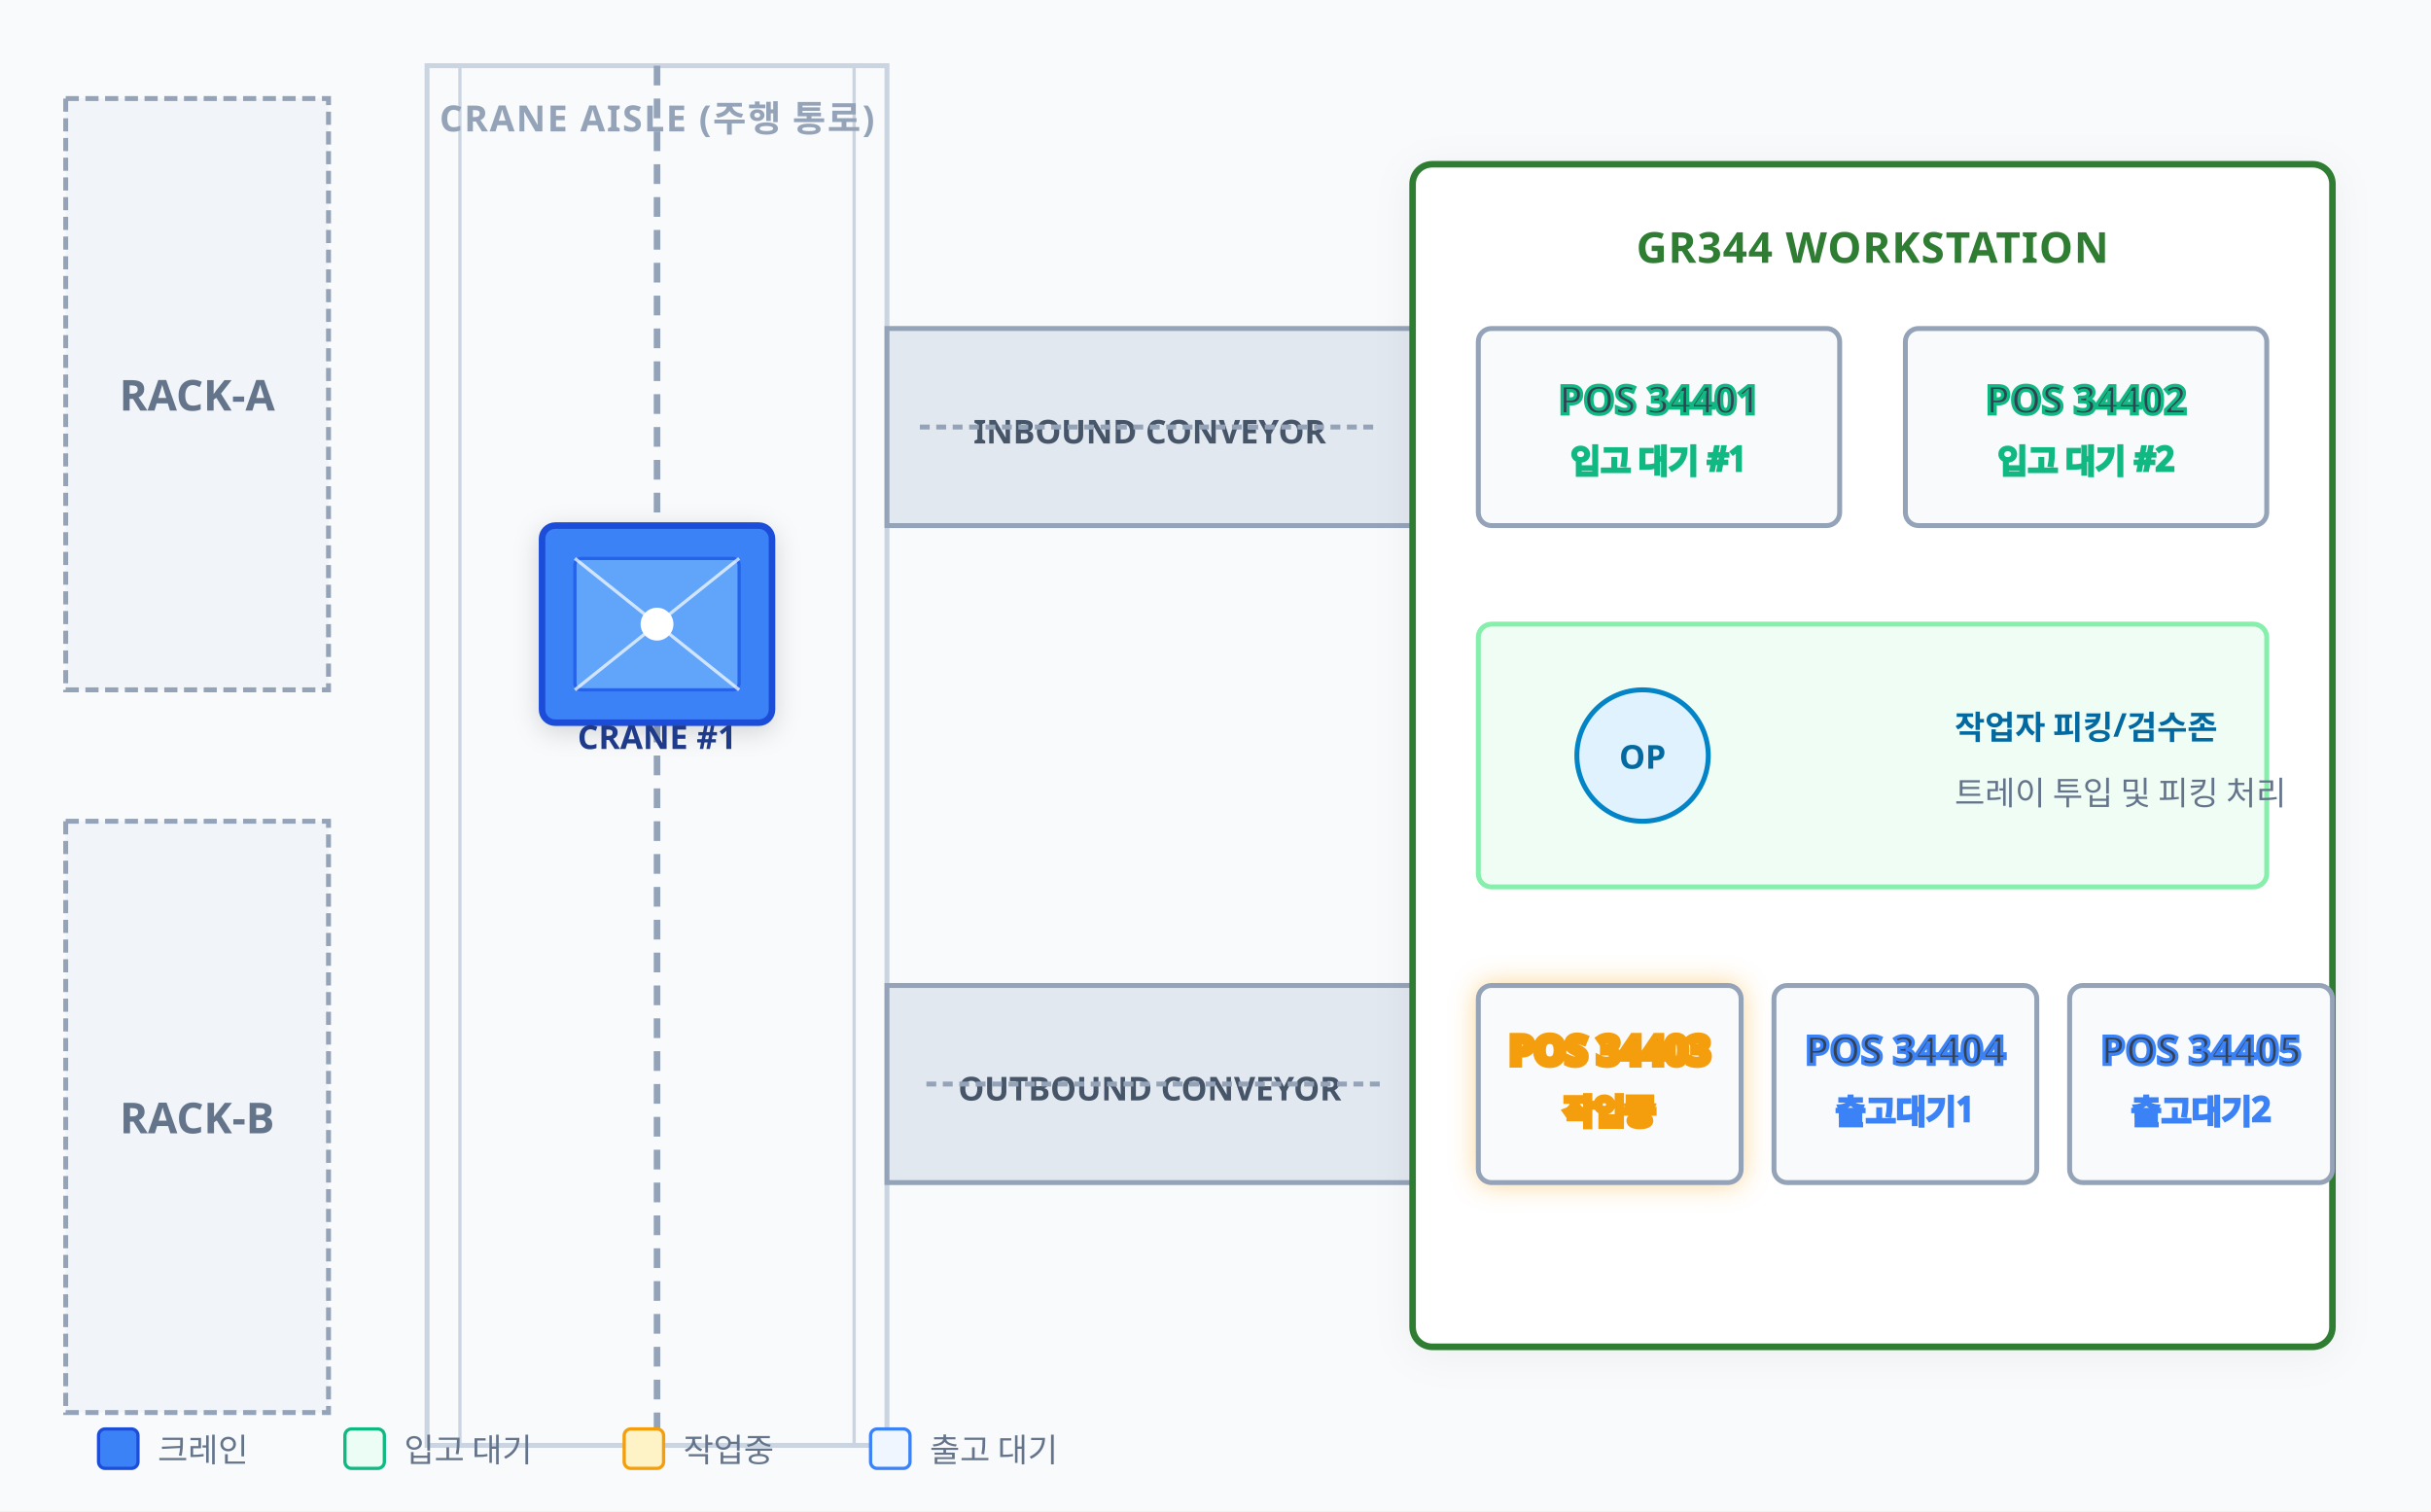
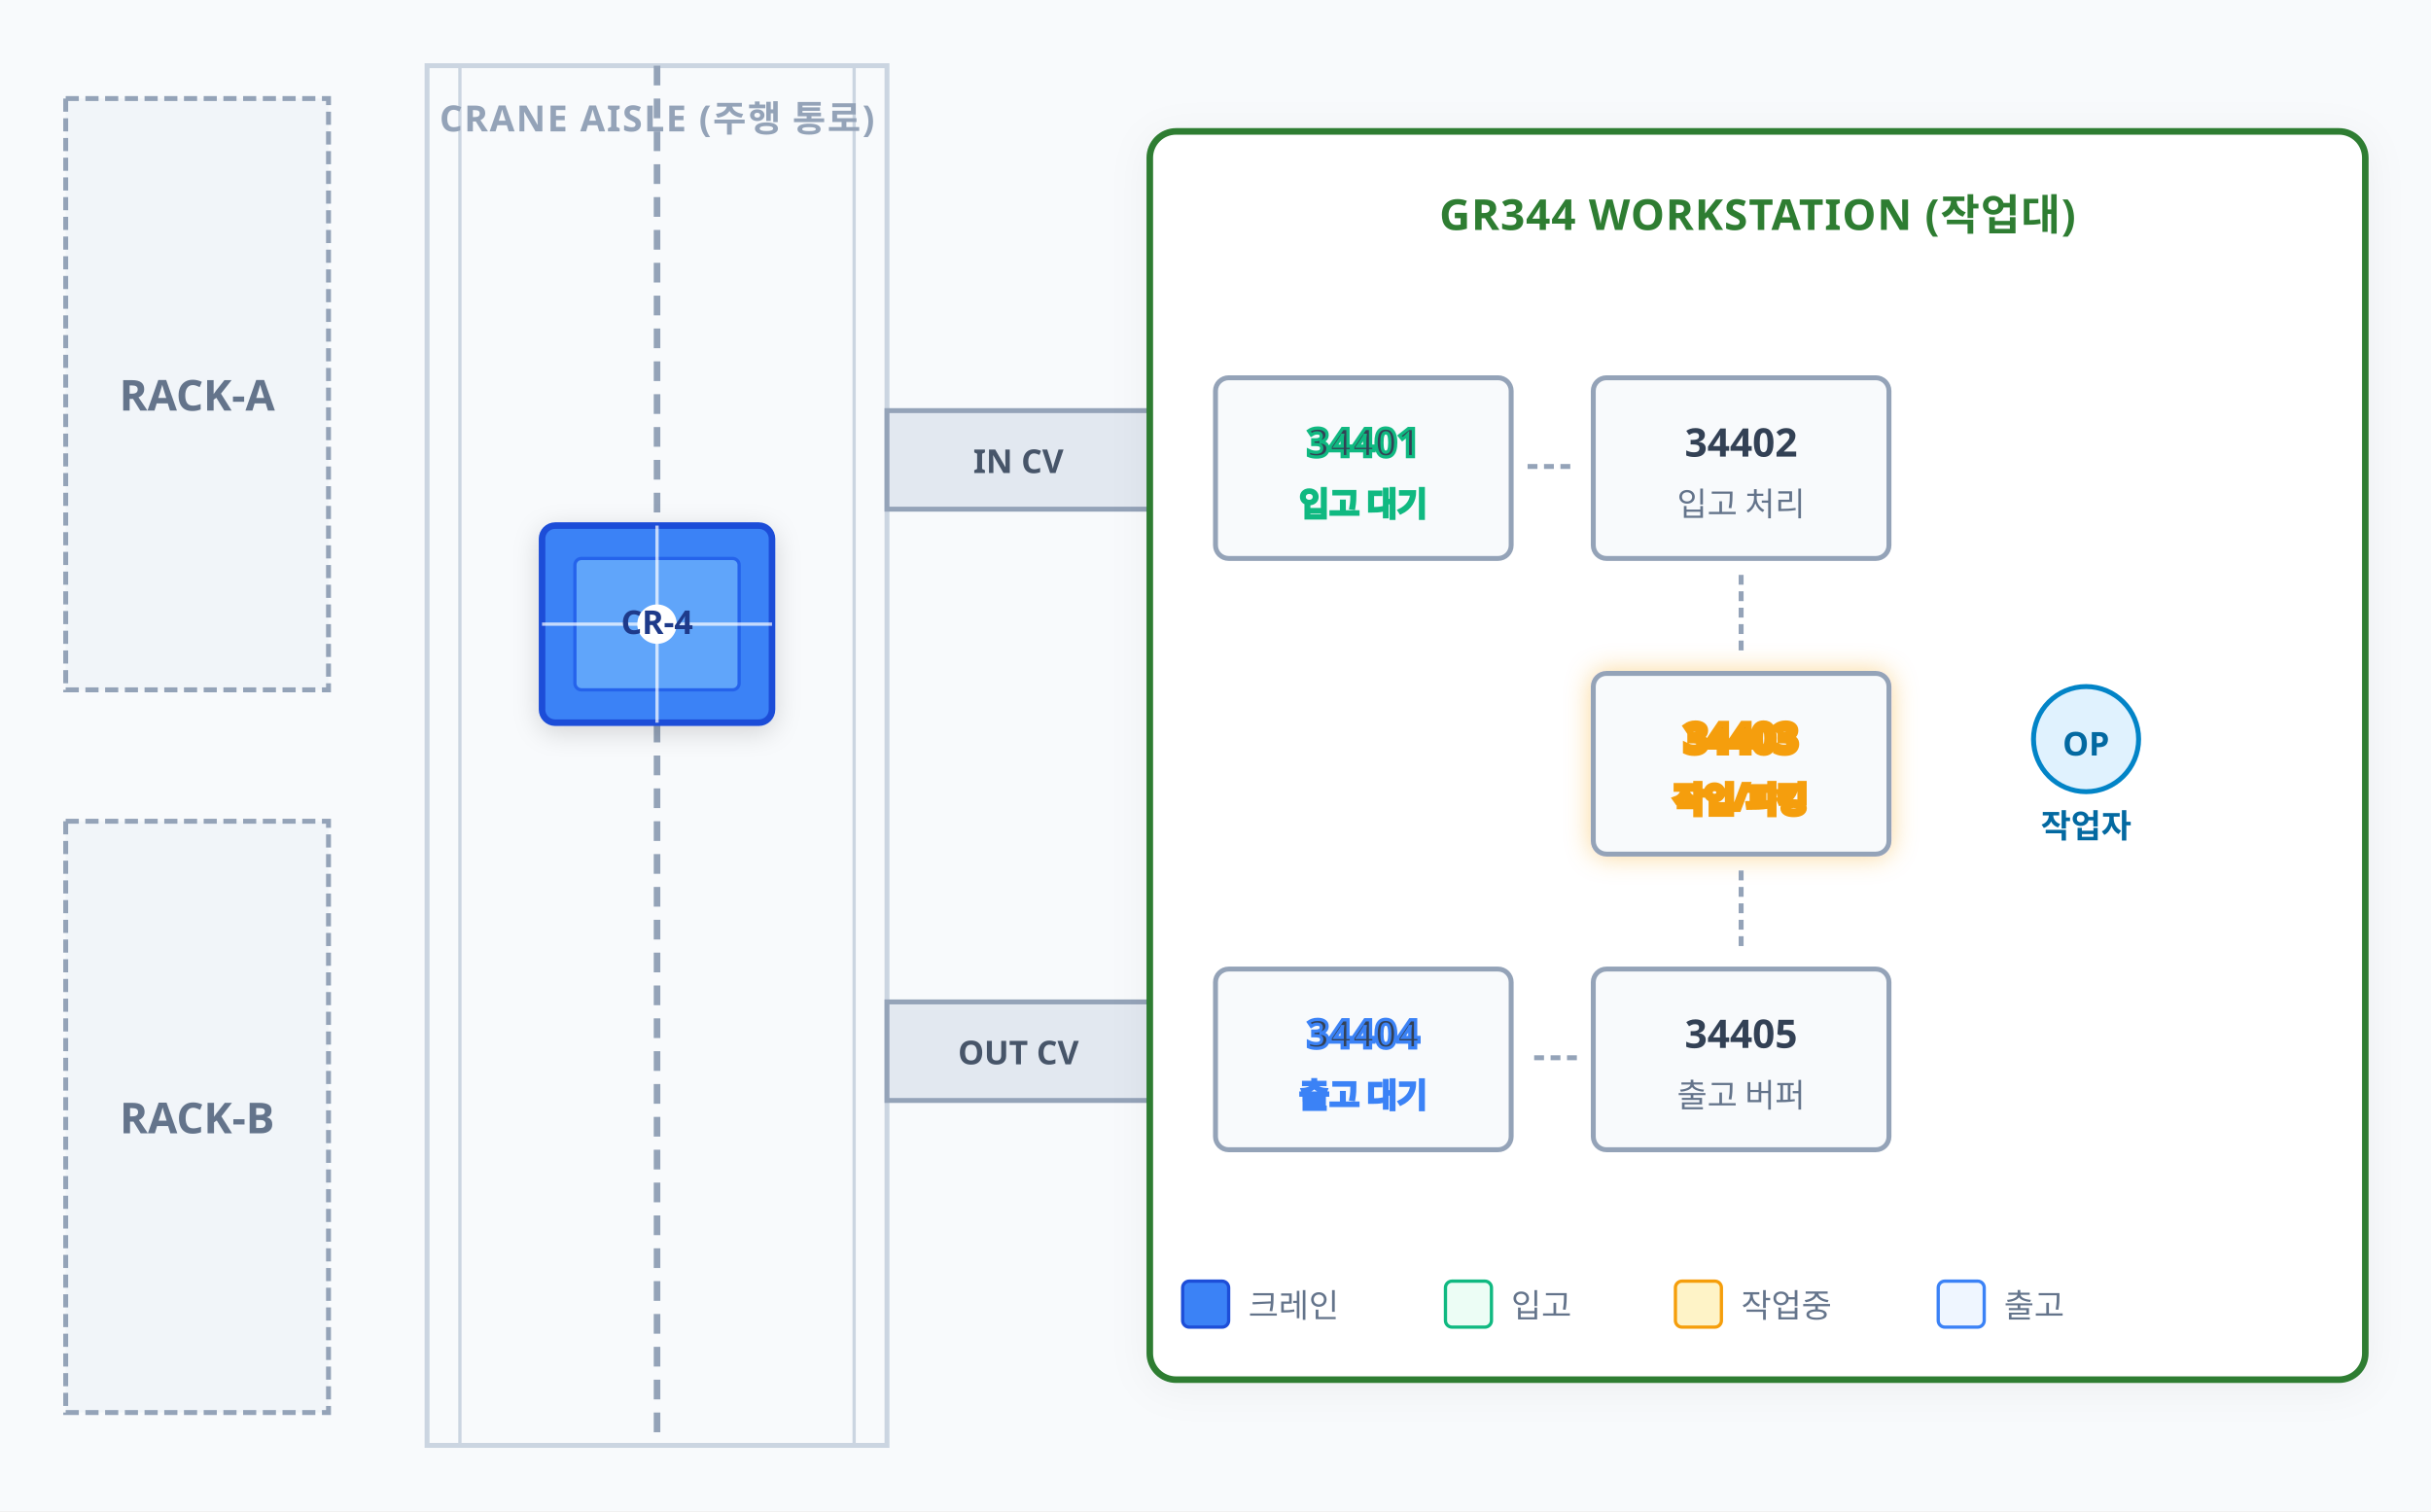
<svg xmlns="http://www.w3.org/2000/svg" viewBox="0 0 740 460" width="100%" height="100%">
  <defs>
    <style>
      .svg-bg { fill: #f8fafc; }
      .grid-line { stroke: #e2e8f0; stroke-width: 0.5; }
      .rack-boundary { fill: #f1f5f9; stroke: #94a3b8; stroke-width: 1.5; stroke-dasharray: 4, 2; }
      .rack-text { font-size: 13px; font-weight: 700; fill: #64748b; font-family: sans-serif; }
      .aisle-boundary { fill: #f8fafc; stroke: #cbd5e1; stroke-width: 1.5; }
      .rail-center-line { stroke: #94a3b8; stroke-width: 2; stroke-dasharray: 6, 4; }
      .rail-side-line { stroke: #cbd5e1; stroke-width: 1; }
      .aisle-label { font-size: 11px; font-weight: 600; fill: #94a3b8; letter-spacing: 0.5px; font-family: sans-serif; }
+       .crane-unit {
+         transition: transform 1.2s cubic-bezier(0.25, 0.1, 0.25, 1.0);
+         will-change: transform;
+       }
      .crane-body { fill: #3b82f6; stroke: #1d4ed8; stroke-width: 2; filter: drop-shadow(0 2px 4px rgba(0, 0, 0, 0.15)); }
      .crane-inner { fill: #60a5fa; stroke: #2563eb; stroke-width: 1; }
      .crane-cross { stroke: #ffffff; stroke-width: 1; opacity: 0.7; }
      .crane-center-dot { fill: #ffffff; }
      .crane-label { font-size: 10px; font-weight: 800; fill: #1e3a8a; font-family: sans-serif; }
      .conveyor-lane { fill: #e2e8f0; stroke: #94a3b8; stroke-width: 1.5; }
      .conveyor-label { font-size: 10px; font-weight: 700; fill: #475569; font-family: sans-serif; }
      .ws-boundary { fill: #ffffff; stroke: #2e7d32; stroke-width: 2; filter: drop-shadow(0 2px 6px rgba(0, 0, 0, 0.05)); }
      .ws-title { font-size: 13px; font-weight: 700; fill: #2e7d32; letter-spacing: 0.3px; font-family: sans-serif; }
      .tray-rect { fill: #f8fafc; stroke: #94a3b8; stroke-width: 1.5; transition: all 0.2s ease; }
      .tray-inbound { fill: #ecfdf5; stroke: #10b981; }
      .tray-outbound { fill: #eff6ff; stroke: #3b82f6; }
      .tray-active { fill: #fef3c7; stroke: #f59e0b; stroke-width: 2; filter: drop-shadow(0 0 4px rgba(245, 158, 11, 0.4)); }
      .tray-title { font-size: 12px; font-weight: 700; fill: #334155; font-family: sans-serif; pointer-events: none; }
      .tray-sub { font-size: 10px; font-weight: 500; fill: #64748b; font-family: sans-serif; pointer-events: none; }
      .active-title { fill: #92400e; }
      .active-sub { fill: #b45309; }
      .clickable { cursor: pointer; }
      .clickable:hover .tray-rect { filter: brightness(0.92); stroke-width: 2; }
      .clickable:hover.tray-active .tray-rect { filter: drop-shadow(0 0 8px rgba(245, 158, 11, 0.7)); }
      .operator-icon-bg { fill: #e0f2fe; stroke: #0284c7; stroke-width: 1.5; }
      .operator-icon { font-size: 10px; font-weight: 800; fill: #0369a1; font-family: sans-serif; }
      .operator-text { font-size: 10px; font-weight: 600; fill: #0369a1; font-family: sans-serif; }
      .flow-arrow { stroke: #94a3b8; stroke-width: 1.5; stroke-dasharray: 3, 2; fill: none; }
      .legend-crane { fill: #3b82f6; stroke: #1d4ed8; }
      .legend-inbound { fill: #ecfdf5; stroke: #10b981; }
      .legend-active { fill: #fef3c7; stroke: #f59e0b; }
      .legend-outbound { fill: #eff6ff; stroke: #3b82f6; }
      .legend-text { font-size: 10px; font-weight: 500; fill: #64748b; font-family: sans-serif; }
    </style>
    <pattern id="gridPattern" width="20" height="20" patternUnits="userSpaceOnUse">
      <path d="M 20 0 L 0 0 0 20" fill="none" class="grid-line" />
    </pattern>
  </defs>
  <rect width="100%" height="100%" fill="url(#gridPattern)" class="svg-bg" />
  <g class="rack-group">
    <rect x="20" y="30" width="80" height="180" class="rack-boundary" />
    <text x="60" y="125" class="rack-text" text-anchor="middle">RACK-A</text>
    <rect x="20" y="250" width="80" height="180" class="rack-boundary" />
    <text x="60" y="345" class="rack-text" text-anchor="middle">RACK-B</text>
  </g>
  <g class="crane-aisle-group">
    <rect x="130" y="20" width="140" height="420" class="aisle-boundary" />
    <line x1="200" y1="20" x2="200" y2="440" class="rail-center-line" />
    <line x1="140" y1="20" x2="140" y2="440" class="rail-side-line" />
    <line x1="260" y1="20" x2="260" y2="440" class="rail-side-line" />
    <text x="200" y="40" class="aisle-label" text-anchor="middle">
      CRANE AISLE (주행 통로)
    </text>
    <g id="crane-unit" class="crane-unit" transform="translate(200, 190)">
      <rect x="-35" y="-30" width="70" height="60" rx="4" class="crane-body" />
      <rect x="-25" y="-20" width="50" height="40" rx="2" class="crane-inner" />
-       <line x1="-25" y1="-20" x2="25" y2="20" class="crane-cross" />
-       <line x1="-25" y1="20" x2="25" y2="-20" class="crane-cross" />
-       <circle cx="0" cy="0" r="5" class="crane-center-dot" />
-       <text x="0" y="38" class="crane-label" text-anchor="middle">CRANE #1</text>
+       <line x1="0" y1="-30" x2="0" y2="30" class="crane-cross" />
+       <line x1="-35" y1="0" x2="35" y2="0" class="crane-cross" />
+       <circle cx="0" cy="0" r="6" class="crane-center-dot" />
+       <text x="0" y="3" class="crane-label" text-anchor="middle">CR-4</text>
    </g>
  </g>
-   <g class="conveyor-ws-group">
-     <rect x="270" y="100" width="160" height="60" class="conveyor-lane" />
-     <text x="350" y="135" class="conveyor-label" text-anchor="middle">
-       INBOUND CONVEYOR
+   <g class="conveyor-connection">
+     <rect x="270" y="125" width="80" height="30" class="conveyor-lane" />
+     <text x="310" y="144" class="conveyor-label" text-anchor="middle">IN CV</text>
+     <rect x="270" y="305" width="80" height="30" class="conveyor-lane" />
+     <text x="310" y="324" class="conveyor-label" text-anchor="middle">OUT CV</text>
+   </g>
+   <g class="workstation-group">
+     <rect x="350" y="40" width="370" height="380" rx="8" class="ws-boundary" />
+     <text x="535" y="70" class="ws-title" text-anchor="middle">
+       GR344 WORKSTATION (작업대)
    </text>
-     <path d="M 280 130 L 420 130" class="flow-arrow" />
-     <rect x="270" y="300" width="160" height="60" class="conveyor-lane" />
-     <text x="350" y="335" class="conveyor-label" text-anchor="middle">
-       OUTBOUND CONVEYOR
-     </text>
-     <path d="M 420 330 L 280 330" class="flow-arrow" />
-     <rect x="430" y="50" width="280" height="360" rx="6" class="ws-boundary" />
-     <text x="570" y="80" class="ws-title" text-anchor="middle">
-       GR344 WORKSTATION
-     </text>
-     <g id="pos-34401" class="tray-position tray-inbound clickable" data-position="34401" transform="translate(450, 100)">
-       <rect width="110" height="60" rx="4" class="tray-rect" />
-       <text x="55" y="26" class="tray-title" text-anchor="middle">POS 34401</text>
-       <text x="55" y="44" class="tray-sub" text-anchor="middle">입고 대기 #1</text>
+     <g id="pos-34401" class="tray-position tray-inbound clickable" transform="translate(370, 115)">
+       <rect width="90" height="55" rx="4" class="tray-rect" />
+       <text x="45" y="24" class="tray-title" text-anchor="middle">34401</text>
+       <text x="45" y="42" class="tray-sub" text-anchor="middle">입고 대기</text>
    </g>
-     <g id="pos-34402" class="tray-position tray-inbound clickable" data-position="34402" transform="translate(580, 100)">
-       <rect width="110" height="60" rx="4" class="tray-rect" />
-       <text x="55" y="26" class="tray-title" text-anchor="middle">POS 34402</text>
-       <text x="55" y="44" class="tray-sub" text-anchor="middle">입고 대기 #2</text>
+     <g id="pos-34402" class="tray-position clickable" transform="translate(485, 115)">
+       <rect width="90" height="55" rx="4" class="tray-rect" />
+       <text x="45" y="24" class="tray-title" text-anchor="middle">34402</text>
+       <text x="45" y="42" class="tray-sub" text-anchor="middle">입고 처리</text>
    </g>
-     <g class="operator-area" transform="translate(450, 190)">
-       <rect width="240" height="80" rx="4" fill="#f0fdf4" stroke="#86efac" stroke-width="1.5" />
-       <circle cx="50" cy="40" r="20" class="operator-icon-bg" />
-       <text x="50" y="44" class="operator-icon" text-anchor="middle">OP</text>
-       <text x="145" y="35" class="operator-text" font-weight="700">
-         작업자 피킹/검수존
-       </text>
-       <text x="145" y="55" class="legend-text">
-         트레이 투입 및 피킹 처리
-       </text>
+     <g id="pos-34403" class="tray-position tray-active clickable" transform="translate(485, 205)">
+       <rect width="90" height="55" rx="4" class="tray-rect" />
+       <text x="45" y="24" class="tray-title active-title" text-anchor="middle">34403</text>
+       <text x="45" y="42" class="tray-sub active-sub" text-anchor="middle">작업/피킹</text>
    </g>
-     <g id="pos-34403" class="tray-position tray-active clickable" data-position="34403" transform="translate(450, 300)">
-       <rect width="80" height="60" rx="4" class="tray-rect" />
-       <text x="40" y="24" class="tray-title active-title" text-anchor="middle">
-         POS 34403
-       </text>
-       <text x="40" y="42" class="tray-sub active-sub" text-anchor="middle">
-         작업중
-       </text>
+     <g class="operator-area" transform="translate(600, 200)">
+       <circle cx="35" cy="25" r="16" class="operator-icon-bg" />
+       <text x="35" y="30" class="operator-icon" text-anchor="middle">OP</text>
+       <text x="35" y="55" class="operator-text" text-anchor="middle">작업자</text>
    </g>
-     <g id="pos-34404" class="tray-position tray-outbound clickable" data-position="34404" transform="translate(540, 300)">
-       <rect width="80" height="60" rx="4" class="tray-rect" />
-       <text x="40" y="24" class="tray-title" text-anchor="middle">POS 34404</text>
-       <text x="40" y="42" class="tray-sub" text-anchor="middle">출고대기1</text>
+     <g id="pos-34404" class="tray-position tray-outbound clickable" transform="translate(370, 295)">
+       <rect width="90" height="55" rx="4" class="tray-rect" />
+       <text x="45" y="24" class="tray-title" text-anchor="middle">34404</text>
+       <text x="45" y="42" class="tray-sub" text-anchor="middle">출고 대기</text>
    </g>
-     <g id="pos-34405" class="tray-position tray-outbound clickable" data-position="34405" transform="translate(630, 300)">
-       <rect width="80" height="60" rx="4" class="tray-rect" />
-       <text x="40" y="24" class="tray-title" text-anchor="middle">POS 34405</text>
-       <text x="40" y="42" class="tray-sub" text-anchor="middle">출고대기2</text>
+     <g id="pos-34405" class="tray-position clickable" transform="translate(485, 295)">
+       <rect width="90" height="55" rx="4" class="tray-rect" />
+       <text x="45" y="24" class="tray-title" text-anchor="middle">34405</text>
+       <text x="45" y="42" class="tray-sub" text-anchor="middle">출고 버퍼</text>
    </g>
+     <path d="M 465 142 L 480 142" class="flow-arrow" />
+     <path d="M 530 175 L 530 200" class="flow-arrow" />
+     <path d="M 530 265 L 530 290" class="flow-arrow" />
+     <path d="M 480 322 L 465 322" class="flow-arrow" />
  </g>
-   <g class="legend-group" transform="translate(30, 435)">
-     <rect x="0" y="0" width="12" height="12" rx="2" class="legend-crane" />
-     <text x="18" y="10" class="legend-text">크레인</text>
-     <rect x="75" y="0" width="12" height="12" rx="2" class="legend-inbound" />
-     <text x="93" y="10" class="legend-text">입고 대기</text>
-     <rect x="160" y="0" width="12" height="12" rx="2" class="legend-active" />
-     <text x="178" y="10" class="legend-text">작업중</text>
-     <rect x="235" y="0" width="12" height="12" rx="2" class="legend-outbound" />
-     <text x="253" y="10" class="legend-text">출고 대기</text>
+   <g class="legend-group" transform="translate(360, 390)">
+     <rect x="0" y="0" width="14" height="14" rx="2" class="legend-crane" />
+     <text x="20" y="11" class="legend-text">크레인</text>
+     <rect x="80" y="0" width="14" height="14" rx="2" class="legend-inbound" />
+     <text x="100" y="11" class="legend-text">입고</text>
+     <rect x="150" y="0" width="14" height="14" rx="2" class="legend-active" />
+     <text x="170" y="11" class="legend-text">작업중</text>
+     <rect x="230" y="0" width="14" height="14" rx="2" class="legend-outbound" />
+     <text x="250" y="11" class="legend-text">출고</text>
  </g>
</svg>
